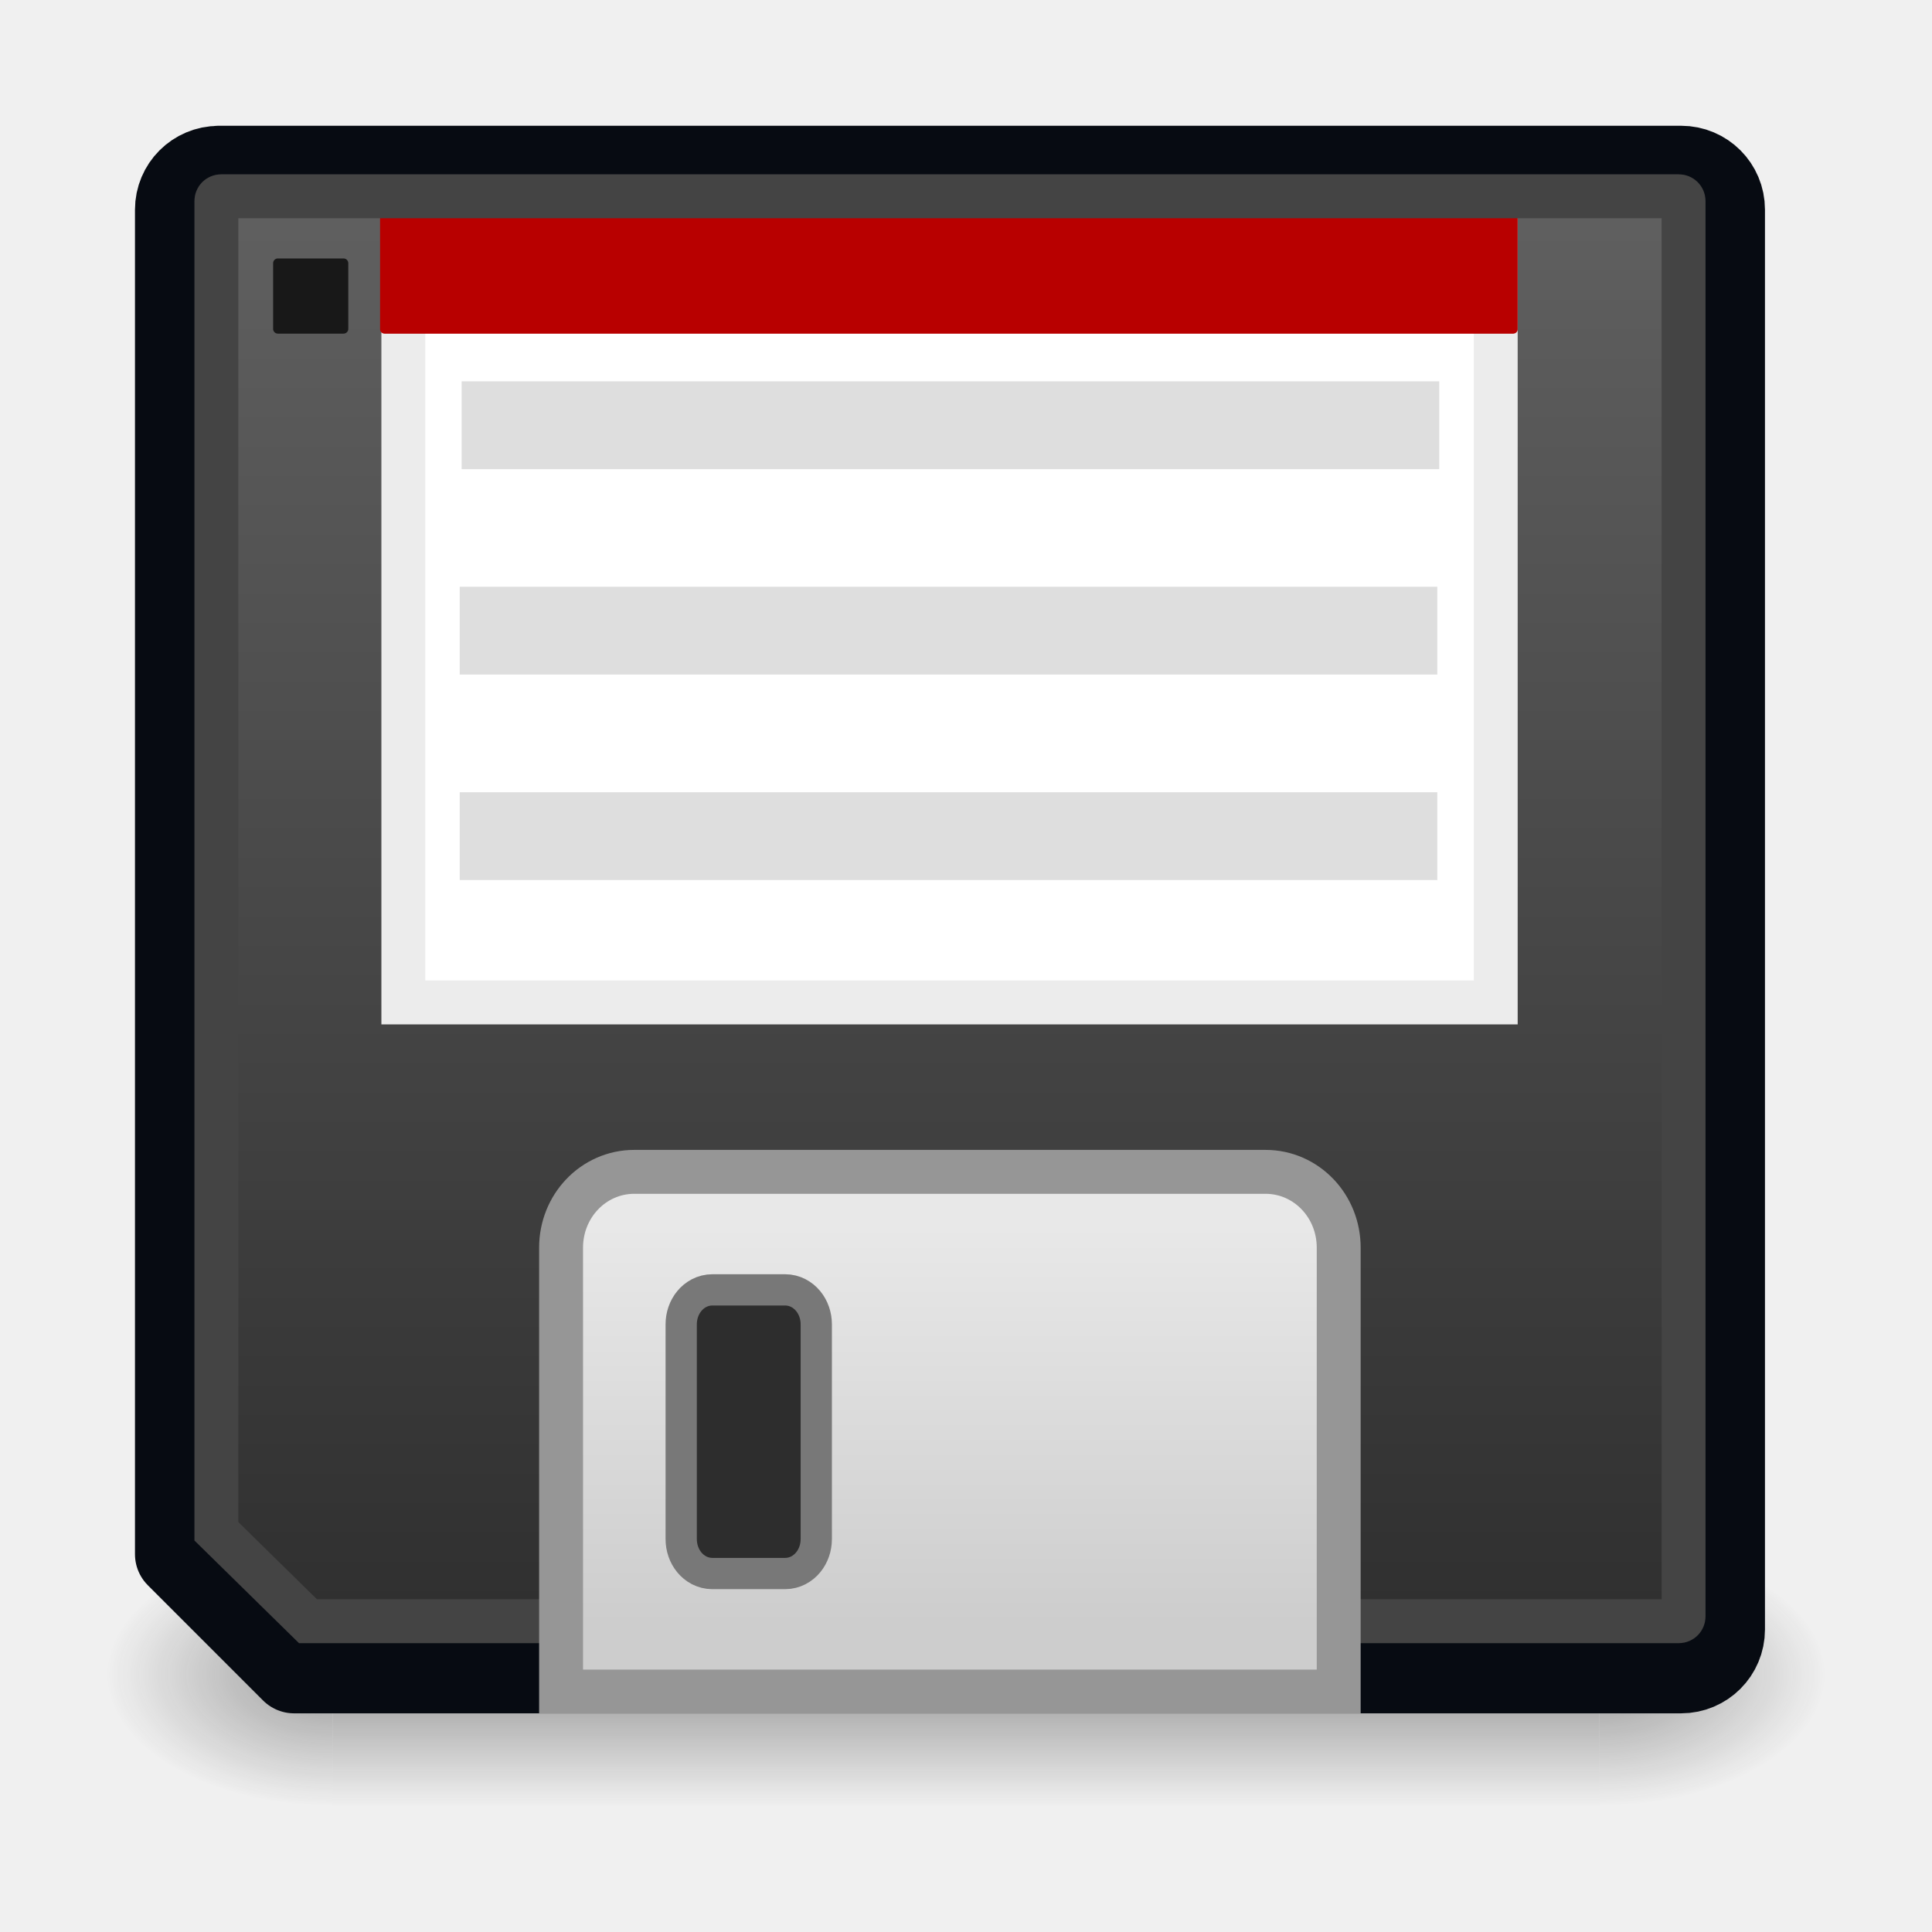
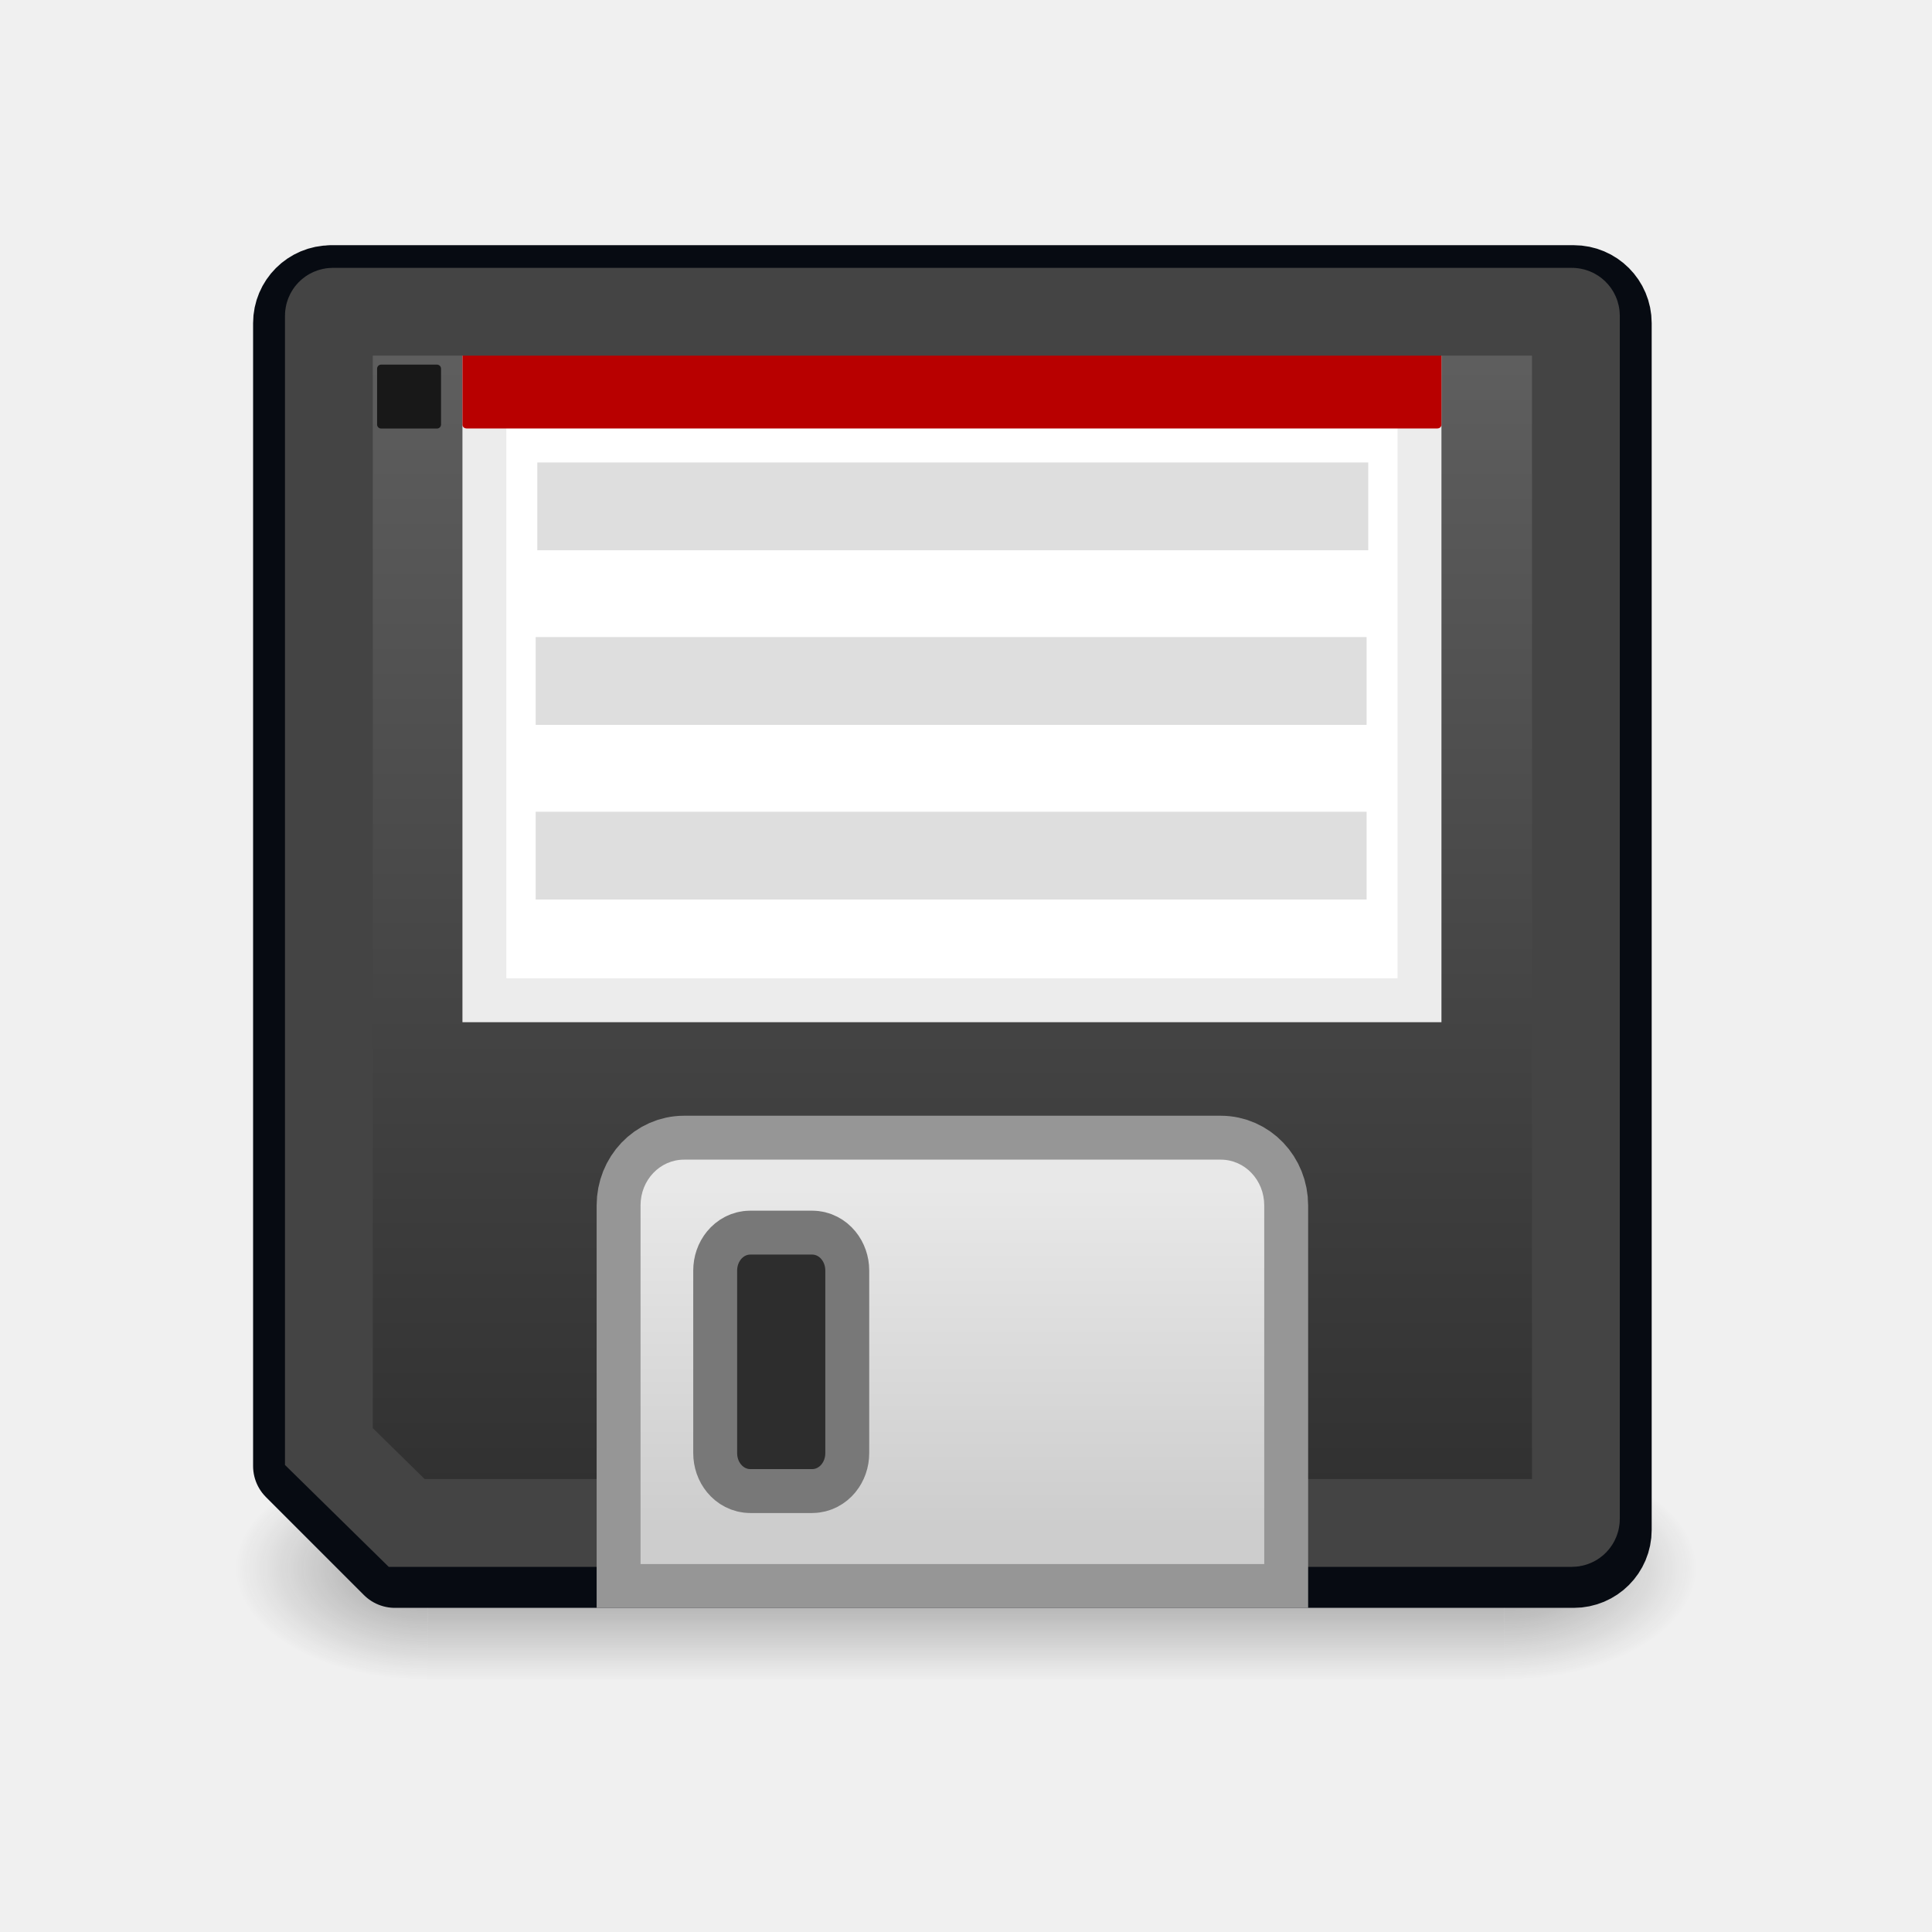
<svg xmlns="http://www.w3.org/2000/svg" xmlns:xlink="http://www.w3.org/1999/xlink" width="22" height="22" id="svg2" version="1.0">
  <defs id="defs4">
    <linearGradient id="linearGradient5060">
      <stop style="stop-color:black;stop-opacity:1;" offset="0" id="stop5062" />
      <stop style="stop-color:black;stop-opacity:0;" offset="1" id="stop5064" />
    </linearGradient>
    <linearGradient id="linearGradient5048">
      <stop style="stop-color:black;stop-opacity:0;" offset="0" id="stop5050" />
      <stop id="stop5056" offset="0.5" style="stop-color:black;stop-opacity:1;" />
      <stop style="stop-color:black;stop-opacity:0;" offset="1" id="stop5052" />
    </linearGradient>
    <linearGradient id="linearGradient2371">
      <stop style="stop-color:#000000;stop-opacity:1;" offset="0" id="stop2373" />
      <stop style="stop-color:#000000;stop-opacity:0;" offset="1" id="stop2375" />
    </linearGradient>
    <linearGradient id="linearGradient2350">
      <stop id="stop2352" offset="0" style="stop-color:#e8e8e8;stop-opacity:1" />
      <stop id="stop2354" offset="1" style="stop-color:#cdcdcd;stop-opacity:1" />
    </linearGradient>
    <linearGradient id="linearGradient2263">
      <stop style="stop-color:#2d2d2d;stop-opacity:1" offset="0" id="stop2265" />
      <stop style="stop-color:#616161;stop-opacity:1" offset="1" id="stop2267" />
    </linearGradient>
-     <linearGradient xlink:href="#linearGradient2263" id="linearGradient2269" x1="16.88" y1="41.578" x2="16.88" y2="5.951" gradientUnits="userSpaceOnUse" gradientTransform="matrix(0.4181134,0,0,0.4879738,0.7828375,25.0045)" />
-     <linearGradient xlink:href="#linearGradient2350" id="linearGradient2348" x1="28.562" y1="31.324" x2="28.562" y2="42.469" gradientUnits="userSpaceOnUse" gradientTransform="matrix(0.3886089,0,0,0.4082028,1.588107,27.169)" />
+     <linearGradient xlink:href="#linearGradient2263" id="linearGradient2269" x1="16.88" y1="41.578" x2="16.88" y2="5.951" gradientUnits="userSpaceOnUse" gradientTransform="matrix(0.3553964,0,0,0.4147777,2.315412,26.80382)" />
+     <linearGradient xlink:href="#linearGradient2350" id="linearGradient2348" x1="28.562" y1="31.324" x2="28.562" y2="42.469" gradientUnits="userSpaceOnUse" gradientTransform="matrix(0.3303175,0,0,0.3469723,2.999891,28.64365)" />
    <radialGradient xlink:href="#linearGradient2371" id="radialGradient2377" cx="24.312" cy="41.156" fx="24.312" fy="41.156" r="22.875" gradientTransform="matrix(1,0,0,0.269126,0,30.08005)" gradientUnits="userSpaceOnUse" />
    <radialGradient cx="4.993" cy="43.5" r="2.5" fx="4.993" fy="43.5" id="radialGradient2976" xlink:href="#linearGradient3688-166-749-6" gradientUnits="userSpaceOnUse" gradientTransform="matrix(2.003784,0,0,1.4,27.98813,-17.4)" />
    <linearGradient id="linearGradient3688-166-749-6">
      <stop id="stop2883-8" style="stop-color:#181818;stop-opacity:1" offset="0" />
      <stop id="stop2885-3" style="stop-color:#181818;stop-opacity:0" offset="1" />
    </linearGradient>
    <radialGradient cx="4.993" cy="43.5" r="2.5" fx="4.993" fy="43.5" id="radialGradient2978" xlink:href="#linearGradient3688-166-749-6" gradientUnits="userSpaceOnUse" gradientTransform="matrix(2.003784,0,0,1.4,-20.01187,-104.4)" />
    <linearGradient x1="25.058" y1="47.028" x2="25.058" y2="39.999" id="linearGradient2980" xlink:href="#linearGradient3702-501-757-3" gradientUnits="userSpaceOnUse" />
    <linearGradient id="linearGradient3702-501-757-3">
      <stop id="stop2895-3" style="stop-color:#181818;stop-opacity:0" offset="0" />
      <stop id="stop2897-28" style="stop-color:#181818;stop-opacity:1" offset="0.5" />
      <stop id="stop2899-8" style="stop-color:#181818;stop-opacity:0" offset="1" />
    </linearGradient>
    <radialGradient cx="7.118" cy="9.957" r="12.672" fx="7.118" fy="9.957" id="radialGradient4396-4" xlink:href="#linearGradient2867-449-88-871-390-598-476-591-434-148-57-177-8-3-3-6-4-8-8-8-5-9-4" gradientUnits="userSpaceOnUse" gradientTransform="matrix(0,5.859131,-8.344044,0,114.3867,-29.57465)" />
    <linearGradient id="linearGradient2867-449-88-871-390-598-476-591-434-148-57-177-8-3-3-6-4-8-8-8-5-9-4">
      <stop id="stop3750-1-0-7-6-6-1-3-9-3-3-3" style="stop-color:#505050;stop-opacity:1" offset="0" />
      <stop id="stop3752-3-7-4-0-32-8-923-0-7-1-1" style="stop-color:#2b2b2b;stop-opacity:1" offset="0.262" />
      <stop id="stop3754-1-8-5-2-7-6-7-1-9-8-6" style="stop-color:#0a0a0a;stop-opacity:1" offset="0.705" />
      <stop id="stop3756-1-6-2-6-6-1-96-6-0-0-6" style="stop-color:#000000;stop-opacity:1" offset="1" />
    </linearGradient>
    <linearGradient x1="24" y1="5" x2="24" y2="43" id="linearGradient3043" xlink:href="#linearGradient3924-0" gradientUnits="userSpaceOnUse" gradientTransform="matrix(0.7297297,0,0,0.2972973,13.51774,28.86485)" />
    <linearGradient id="linearGradient3924-0">
      <stop id="stop3926-6" style="stop-color:#ffffff;stop-opacity:1" offset="0" />
      <stop id="stop3928-3" style="stop-color:#ffffff;stop-opacity:0.235" offset="0.063" />
      <stop id="stop3930-2" style="stop-color:#ffffff;stop-opacity:0.157" offset="0.951" />
      <stop id="stop3932-62" style="stop-color:#ffffff;stop-opacity:0.392" offset="1" />
    </linearGradient>
    <linearGradient x1="33.211" y1="46.354" x2="33.211" y2="11.289" id="linearGradient4062" xlink:href="#linearGradient3600-4" gradientUnits="userSpaceOnUse" gradientTransform="matrix(0.5428559,0,0,0.2281477,18.00267,35.42447)" />
    <linearGradient id="linearGradient3600-4">
      <stop id="stop3602-7" style="stop-color:#f4f4f4;stop-opacity:1" offset="0" />
      <stop id="stop3604-6" style="stop-color:#dbdbdb;stop-opacity:1" offset="1" />
    </linearGradient>
    <linearGradient x1="24" y1="5.564" x2="24" y2="43" id="linearGradient4059" xlink:href="#linearGradient3977" gradientUnits="userSpaceOnUse" gradientTransform="matrix(0.4594595,0,0,0.7297297,20.00423,14.48647)" />
    <linearGradient id="linearGradient3977">
      <stop id="stop3979" style="stop-color:#ffffff;stop-opacity:1" offset="0" />
      <stop id="stop3981" style="stop-color:#ffffff;stop-opacity:0.235" offset="0.036" />
      <stop id="stop3983" style="stop-color:#ffffff;stop-opacity:0.157" offset="0.951" />
      <stop id="stop3985" style="stop-color:#ffffff;stop-opacity:0.392" offset="1" />
    </linearGradient>
    <linearGradient x1="24" y1="11.667" x2="24" y2="36.333" id="linearGradient4247" xlink:href="#linearGradient3924-0" gradientUnits="userSpaceOnUse" gradientTransform="matrix(0.7297297,0,0,0.08108108,13.51774,25.05403)" />
    <linearGradient x1="25.132" y1="0.985" x2="25.132" y2="62.706" id="linearGradient4087" xlink:href="#linearGradient3600-4" gradientUnits="userSpaceOnUse" gradientTransform="matrix(0.5428559,0,0,0.1412343,18.00267,18.14373)" />
    <linearGradient x1="24" y1="5.564" x2="24" y2="43" id="linearGradient4059-4" xlink:href="#linearGradient3977" gradientUnits="userSpaceOnUse" gradientTransform="matrix(0.4594595,0,0,0.7297297,20.00423,15.48651)" />
    <linearGradient x1="17" y1="14" x2="17" y2="10" id="linearGradient4257" xlink:href="#linearGradient5060" gradientUnits="userSpaceOnUse" gradientTransform="matrix(1,0,0,1.333333,15.03125,10.66665)" />
  </defs>
  <g id="layer1" transform="translate(0,-26)">
-     <g transform="matrix(0.4895357,0,0,0.3333336,-0.7488624,30.90099)" id="g2036-2" style="display:inline">
-       <g transform="matrix(1.052632,0,0,1.285713,-1.263158,-13.42854)" id="g3712-3" style="opacity:0.4">
-         <rect width="5" height="7" x="38" y="40" id="rect2801-0" style="fill:url(#radialGradient2976);fill-opacity:1;stroke:none" />
-         <rect width="5" height="7" x="-10" y="-47" transform="scale(-1)" id="rect3696-2" style="fill:url(#radialGradient2978);fill-opacity:1;stroke:none" />
-         <rect width="28" height="7" x="10" y="40" id="rect3700-1" style="fill:url(#linearGradient2980);fill-opacity:1;stroke:none" />
+     <g transform="matrix(0.4161054,0,0,0.2833336,1.013467,31.81584)" id="g2036-2" style="display:inline;stroke-width:2.912;stroke-miterlimit:4;stroke-dasharray:none">
+       <g transform="matrix(1.052632,0,0,1.285713,-1.263158,-13.42854)" id="g3712-3" style="opacity:0.4;stroke-width:2.503;stroke-miterlimit:4;stroke-dasharray:none">
+         <rect width="5" height="7" x="38" y="40" id="rect2801-0" style="fill:url(#radialGradient2976);fill-opacity:1;stroke:none;stroke-width:2.503;stroke-miterlimit:4;stroke-dasharray:none" />
+         <rect width="5" height="7" x="-10" y="-47" transform="scale(-1)" id="rect3696-2" style="fill:url(#radialGradient2978);fill-opacity:1;stroke:none;stroke-width:2.503;stroke-miterlimit:4;stroke-dasharray:none" />
+         <rect width="28" height="7" x="10" y="40" id="rect3700-1" style="fill:url(#linearGradient2980);fill-opacity:1;stroke:none;stroke-width:2.503;stroke-miterlimit:4;stroke-dasharray:none" />
      </g>
    </g>
-     <path style="fill:url(#linearGradient2269);fill-opacity:1;stroke:#070b12;stroke-width:1;stroke-linecap:round;stroke-linejoin:round;stroke-miterlimit:4;stroke-dasharray:none;stroke-dashoffset:0;stroke-opacity:1;paint-order:normal" d="M 2.493,27.932 H 19.143 c 0.252,0 0.455,0.203 0.455,0.455 v 16.168 c 0,0.252 -0.203,0.455 -0.455,0.455 H 3.349 c 0,0 -1.312,-1.312 -1.312,-1.312 V 28.388 c 0,-0.252 0.203,-0.455 0.455,-0.455 z" id="rect2259" />
-     <rect style="opacity:1;fill:#ffffff;fill-opacity:1;stroke:#ececec;stroke-width:1;stroke-linecap:butt;stroke-linejoin:miter;stroke-miterlimit:4;stroke-dasharray:none;stroke-dashoffset:0;stroke-opacity:1;paint-order:stroke markers fill" id="rect2328" width="11.939" height="8.443" x="4.843" y="28.722" />
-     <rect ry="0.049" rx="0.054" y="28.236" x="4.328" height="1.564" width="12.954" id="rect2330" style="opacity:1;fill:#b80000;fill-opacity:1;stroke:none;stroke-width:1.004;stroke-linecap:butt;stroke-linejoin:miter;stroke-miterlimit:4;stroke-dasharray:none;stroke-dashoffset:0;stroke-opacity:1" />
-     <rect style="opacity:0.739;fill:#000000;fill-opacity:1;stroke:none;stroke-width:0.428;stroke-linecap:butt;stroke-linejoin:miter;stroke-miterlimit:4;stroke-dasharray:none;stroke-dashoffset:0;stroke-opacity:1" id="rect2332" width="0.856" height="0.856" x="3.11" y="28.943" rx="0.054" ry="0.054" />
-     <g id="g4703" transform="translate(-0.3061366,0.4114291)">
-       <path id="path2334" d="M 5.563,30.431 H 16.695" style="opacity:0.131;fill:#000000;fill-opacity:1;stroke:#000000;stroke-width:1;stroke-linecap:butt;stroke-linejoin:miter;stroke-miterlimit:4;stroke-dasharray:none;stroke-dashoffset:0;stroke-opacity:1" />
-       <path style="opacity:0.131;fill:#000000;fill-opacity:1;stroke:#000000;stroke-width:1;stroke-linecap:butt;stroke-linejoin:miter;stroke-miterlimit:4;stroke-dasharray:none;stroke-dashoffset:0;stroke-opacity:1" d="M 5.541,32.77 H 16.673" id="path2336" />
-       <path id="path2338" d="M 5.541,35.11 H 16.673" style="opacity:0.131;fill:#000000;fill-opacity:1;stroke:#000000;stroke-width:1;stroke-linecap:butt;stroke-linejoin:miter;stroke-miterlimit:4;stroke-dasharray:none;stroke-dashoffset:0;stroke-opacity:1" />
+     <path style="fill:url(#linearGradient2269);fill-opacity:1;stroke:#070b12;stroke-width:1;stroke-linecap:round;stroke-linejoin:round;stroke-miterlimit:4;stroke-dasharray:none;stroke-dashoffset:0;stroke-opacity:1;paint-order:normal" d="M 3.769,29.292 H 17.921 c 0.214,0 0.387,0.173 0.387,0.387 v 13.743 c 0,0.214 -0.173,0.387 -0.387,0.387 H 4.497 c 0,0 -1.115,-1.115 -1.115,-1.115 V 29.68 c 0,-0.214 0.173,-0.387 0.387,-0.387 z" id="rect2259" />
+     <rect style="opacity:1;fill:#ffffff;fill-opacity:1;stroke:#ececec;stroke-width:1;stroke-linecap:butt;stroke-linejoin:miter;stroke-miterlimit:4;stroke-dasharray:none;stroke-dashoffset:0;stroke-opacity:1;paint-order:stroke markers fill" id="rect2328" width="10.148" height="7.176" x="5.766" y="29.964" />
+     <rect ry="0.042" rx="0.047" y="29.55" x="5.266" height="1.329" width="11.148" id="rect2330" style="opacity:1;fill:#b80000;fill-opacity:1;stroke:none;stroke-width:1.006;stroke-linecap:butt;stroke-linejoin:miter;stroke-miterlimit:4;stroke-dasharray:none;stroke-dashoffset:0;stroke-opacity:1" />
+     <rect style="opacity:0.739;fill:#000000;fill-opacity:1;stroke:none;stroke-width:1;stroke-linecap:butt;stroke-linejoin:miter;stroke-miterlimit:4;stroke-dasharray:none;stroke-dashoffset:0;stroke-opacity:1" id="rect2332" width="0.728" height="0.728" x="4.294" y="30.152" rx="0.046" ry="0.046" />
+     <g id="g4703" transform="matrix(0.85,0,0,0.85,1.389784,5.899715)" style="stroke-width:1.176;stroke-miterlimit:4;stroke-dasharray:none">
+       <path id="path2334" d="M 5.563,30.431 H 16.695" style="opacity:0.131;fill:#000000;fill-opacity:1;stroke:#000000;stroke-width:1.176;stroke-linecap:butt;stroke-linejoin:miter;stroke-miterlimit:4;stroke-dasharray:none;stroke-dashoffset:0;stroke-opacity:1" />
+       <path style="opacity:0.131;fill:#000000;fill-opacity:1;stroke:#000000;stroke-width:1.176;stroke-linecap:butt;stroke-linejoin:miter;stroke-miterlimit:4;stroke-dasharray:none;stroke-dashoffset:0;stroke-opacity:1" d="M 5.541,32.77 H 16.673" id="path2336" />
+       <path id="path2338" d="M 5.541,35.11 H 16.673" style="opacity:0.131;fill:#000000;fill-opacity:1;stroke:#000000;stroke-width:1.176;stroke-linecap:butt;stroke-linejoin:miter;stroke-miterlimit:4;stroke-dasharray:none;stroke-dashoffset:0;stroke-opacity:1" />
    </g>
-     <path style="opacity:1;fill:none;fill-opacity:1;stroke:#444444;stroke-width:0.5;stroke-linecap:round;stroke-linejoin:miter;stroke-miterlimit:4;stroke-dasharray:none;stroke-dashoffset:0;stroke-opacity:1;paint-order:stroke markers fill" d="M 2.519,28.235 H 19.117 c 0.03,0 0.054,0.024 0.054,0.054 v 16.118 c 0,0.03 -0.024,0.054 -0.054,0.054 H 3.507 c 0,0 -1.043,-1.024 -1.043,-1.024 V 28.289 c 0,-0.03 0.024,-0.054 0.054,-0.054 z" id="rect2273" />
-     <path style="fill:url(#linearGradient2348);fill-opacity:1;stroke:#969696;stroke-width:1;stroke-linecap:butt;stroke-linejoin:miter;stroke-miterlimit:4;stroke-dasharray:none;stroke-dashoffset:0;stroke-opacity:1;paint-order:stroke markers fill" d="m 7.223,39.594 h 7.188 c 0.323,0 0.583,0.273 0.583,0.613 v 4.805 c 0,0 -8.355,0 -8.355,0 v -4.805 c 0,-0.339 0.26,-0.613 0.583,-0.613 z" id="rect2340" />
-     <rect style="opacity:1;fill:#2d2d2d;fill-opacity:1;stroke:#787878;stroke-width:0.712;stroke-linecap:butt;stroke-linejoin:miter;stroke-miterlimit:4;stroke-dasharray:none;stroke-dashoffset:0;stroke-opacity:1;paint-order:stroke markers fill" id="rect2359" width="1.182" height="2.874" x="7.935" y="40.866" rx="0.176" ry="0.214" />
+     <path style="opacity:1;fill:none;fill-opacity:1;stroke:#444444;stroke-width:1;stroke-linecap:round;stroke-linejoin:miter;stroke-miterlimit:4;stroke-dasharray:none;stroke-dashoffset:0;stroke-opacity:1;paint-order:stroke markers fill" d="M 3.791,29.55 H 17.899 c 0.025,0 0.046,0.02 0.046,0.046 v 13.7 c 0,0.025 -0.02,0.046 -0.046,0.046 H 4.631 c 0,0 -0.886,-0.87 -0.886,-0.87 v -12.876 c 0,-0.025 0.02,-0.046 0.046,-0.046 z" id="rect2273" />
+     <path style="fill:url(#linearGradient2348);fill-opacity:1;stroke:#969696;stroke-width:1;stroke-linecap:butt;stroke-linejoin:miter;stroke-miterlimit:4;stroke-dasharray:none;stroke-dashoffset:0;stroke-opacity:1;paint-order:stroke markers fill" d="m 7.79,39.205 h 6.11 c 0.275,0 0.496,0.232 0.496,0.521 v 4.084 c 0,0 -7.102,0 -7.102,0 v -4.084 c 0,-0.289 0.221,-0.521 0.496,-0.521 z" id="rect2340" />
+     <rect style="opacity:1;fill:#2d2d2d;fill-opacity:1;stroke:#787878;stroke-width:1;stroke-linecap:butt;stroke-linejoin:miter;stroke-miterlimit:4;stroke-dasharray:none;stroke-dashoffset:0;stroke-opacity:1;paint-order:stroke markers fill" id="rect2359" width="1.004" height="2.443" x="8.394" y="40.286" rx="0.15" ry="0.182" />
  </g>
</svg>
